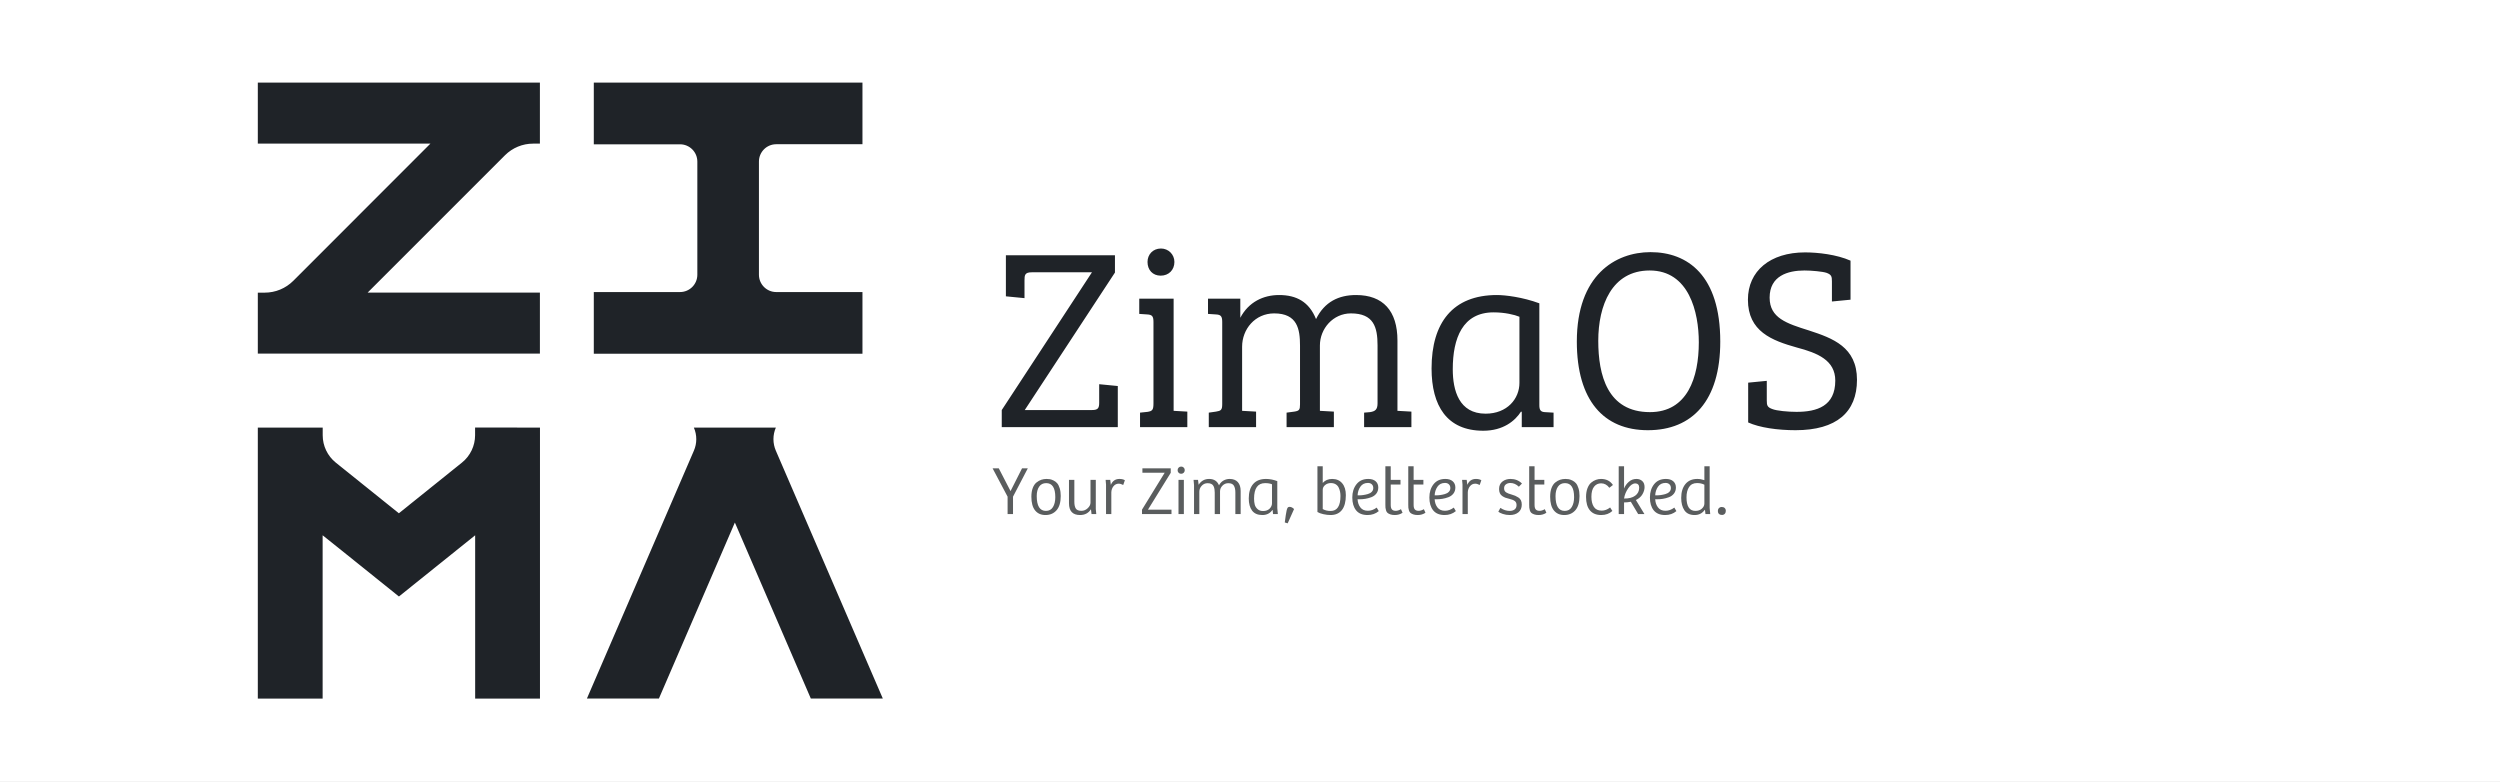
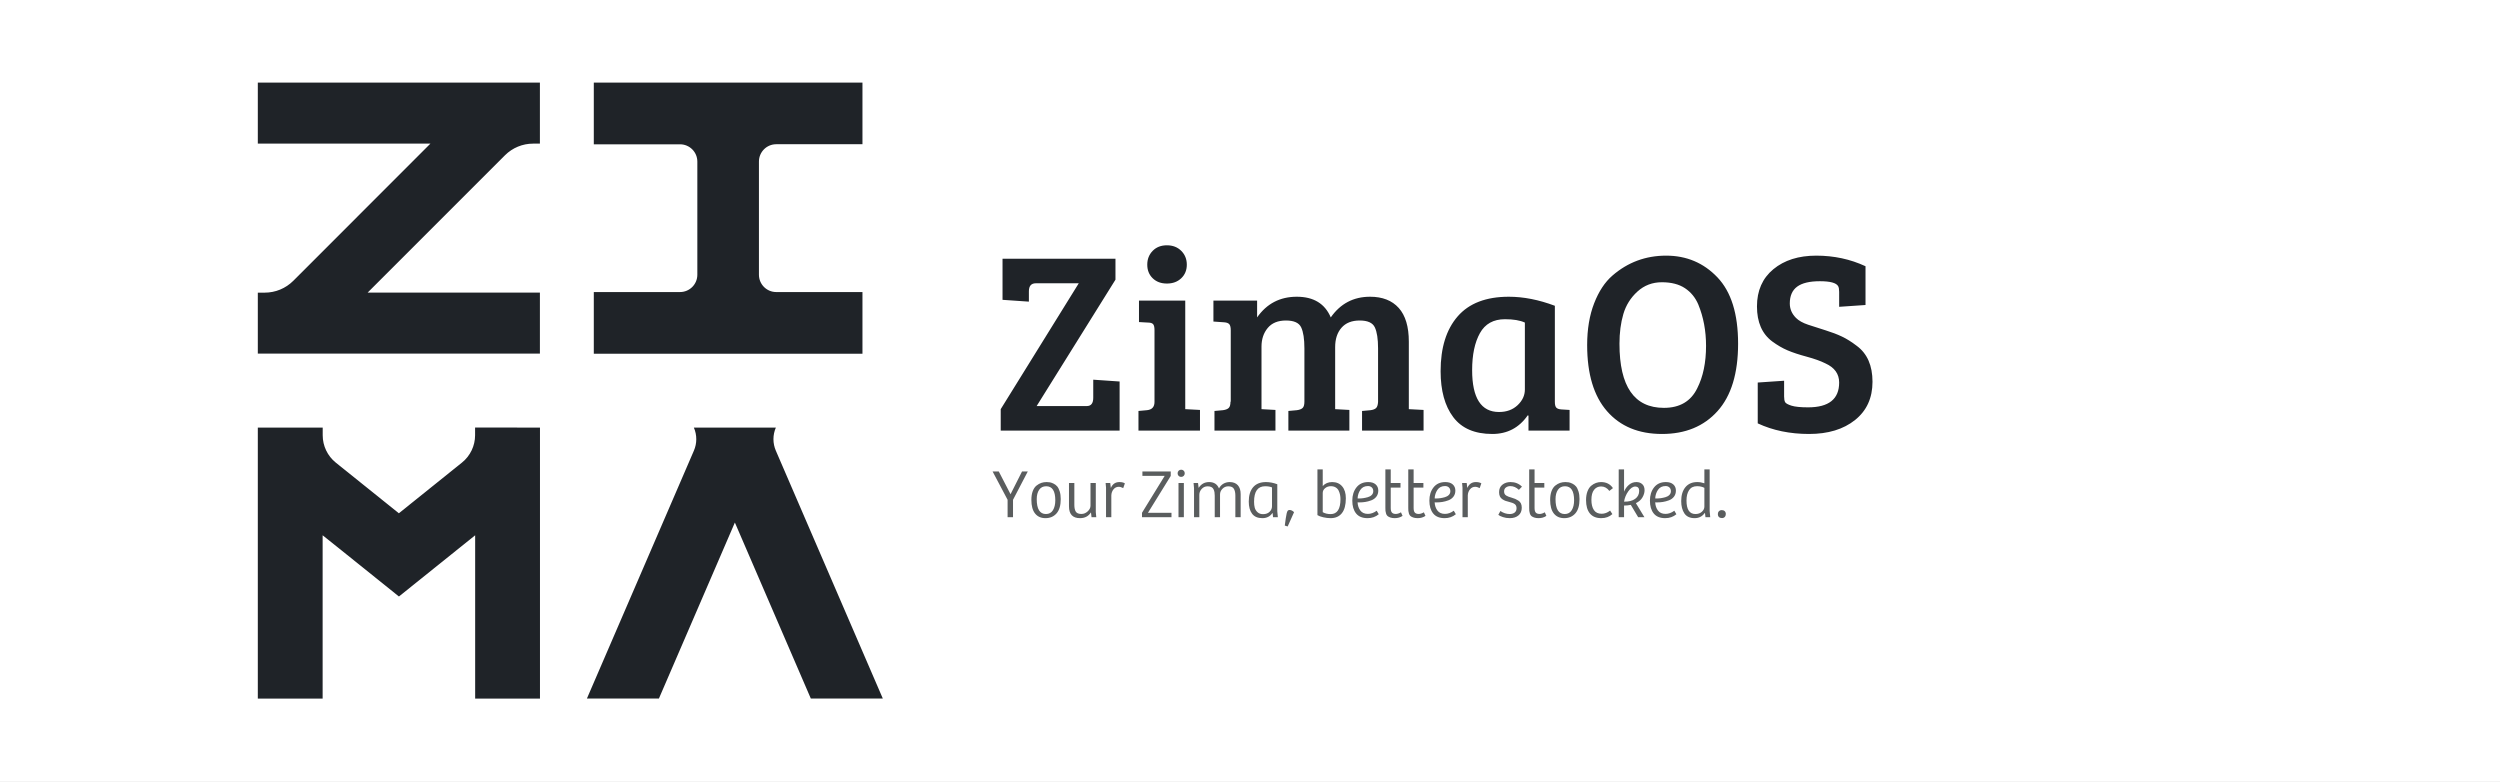
<svg xmlns="http://www.w3.org/2000/svg" viewBox="0 0 1600 500" width="1600" height="500" role="img" aria-label="ZimaOS: Your Zima, better stocked.">
  <rect width="1600" height="500" fill="#ffffff" />
  <g transform="translate(70.65,-36.71) scale(8.95955)">
    <path fill-rule="evenodd" clip-rule="evenodd" fill="#1f2328" d="M10.531 25.002V29.354H30.681V24.997H18.377L28.189 15.186C28.726 14.654 29.44 14.357 30.197 14.357H30.681V10H10.531V14.357H22.859L13.067 24.154C12.52 24.7 11.792 25.002 11.015 25.002H10.531ZM46.822 34.641H47.536C47.306 35.168 47.306 35.767 47.536 36.294L55.176 53.995H50.033L44.608 41.423L39.182 53.995H34.039L41.679 36.294C41.909 35.767 41.909 35.168 41.679 34.641H46.822ZM29.052 34.637H26.051V35.188C26.051 35.945 25.706 36.664 25.116 37.139L20.606 40.762L16.101 37.144C15.511 36.669 15.166 35.95 15.166 35.193V34.642H10.531V54.001H15.161V42.334L16.911 43.734L20.611 46.706L24.306 43.739L26.056 42.334V54.001H30.686V34.642H29.056L29.052 34.637ZM46.327 15.637V23.718V23.722C46.327 24.408 46.883 24.959 47.563 24.959H53.722V29.364H34.531V24.959H40.69C41.376 24.959 41.927 24.403 41.927 23.722V15.641C41.927 14.956 41.371 14.405 40.69 14.405H34.531V10H53.722V14.4H47.563C46.878 14.4 46.327 14.956 46.327 15.637Z" />
  </g>
-   <g transform="translate(635.00,273.35)">
-     <path d="M78.57-98.92L78.57-110L8.77-110L8.77-83.70L20.68-82.54L20.68-93.79C20.68-97.26 20.84-99.08 25.31-99.08L63.85-99.08L6.12-10.92L6.12 0L80.39 0L80.39-26.30L68.48-27.46L68.48-15.71C68.48-12.24 67.82-10.92 63.85-10.92L20.84-10.92M116.12-82.21L94.12-82.21L94.12-72.45L99.08-72.12C102.23-71.95 103.22-71.13 103.22-67.32L103.22-15.22C103.22-11.08 102.56-10.26 99.41-9.76L94.62-9.26L94.62 0L124.89 0L124.89-9.92L116.12-10.42M99.41-105.70C99.41-100.57 102.72-96.93 107.85-96.93C112.98-96.93 116.62-100.57 116.62-105.70C116.62-110.50 112.81-114.30 108.02-114.30C102.89-114.30 99.41-110.50 99.41-105.70M158.80-82.21L138.12-82.21L138.12-72.45L143.08-72.12C146.23-71.95 147.22-71.13 147.22-67.32L147.22-14.72C147.22-10.92 146.39-10.42 143.25-9.92L138.62-9.26L138.62 0L168.89 0L168.89-9.92L159.95-10.42L159.95-51.44C159.95-62.69 168.23-72.78 180.47-72.78C195.35-72.78 197.01-62.69 197.01-52.11L197.01-14.56C197.01-11.08 196.51-10.42 193.37-9.92L188.41-9.26L188.41 0L218.68 0L218.68-9.92L209.74-10.42L209.74-52.27C209.74-63.02 218.18-72.78 229.59-72.78C244.15-72.78 246.63-64.02 246.63-52.27L246.63-15.22C246.63-11.08 244.98-10.09 241.83-9.59L238.03-9.26L238.03 0L268.30 0L268.30-9.92L259.37-10.42L259.37-55.41C259.37-74.44 250.11-84.53 232.90-84.53C221.82-84.53 212.72-80.23 207.26-69.14C202.80-80.23 194.69-84.53 183.61-84.53C173.52-84.53 164.09-80.06 158.80-69.97M350.18-79.23C339.43-83.20 328.35-84.53 323.05-84.53C294.77-84.53 281.20-66.83 281.20-37.55C281.20-13.73 290.96 2.32 314.29 2.32C327.02 2.32 334.63-3.97 338.44-9.92L338.93-9.76L338.93 0L359.28 0L359.28-9.26L353.65-9.59C351.01-9.76 350.18-10.92 350.18-14.06M337.44-28.29C337.44-18.20 329.67-8.60 315.77-8.60C298.74-8.60 294.77-23.49 294.77-37.05C294.77-56.90 301.05-73.44 320.90-73.44C328.02-73.44 334.30-71.95 337.44-70.63M465.97-54.75C465.97-97.10 445.13-111.98 421.31-111.98C398.81-111.98 374.17-97.26 374.17-54.75C374.17-17.04 391.37 1.98 419.65 1.98C448.11 1.98 465.97-16.87 465.97-54.75M387.89-55.25C387.89-77.74 396.50-100.24 420.81-100.24C445.95-100.24 452.24-73.61 452.24-54.26C452.24-31.76 444.96-9.59 420.98-9.59C393.68-9.59 387.89-33.41 387.89-55.25M514.11 1.98C540.41 1.98 553.47-9.59 553.47-30.27C553.47-51.28 537.92-56.90 522.71-61.86C508.48-66.33 497.56-69.80 497.56-82.87C497.56-96.77 509.14-100.24 519.89-100.24C524.36-100.24 531.47-99.58 533.95-98.75C537.10-97.59 537.43-96.44 537.43-93.29L537.43-80.39L549.34-81.55L549.34-106.53C540.41-110.50 528.33-111.82 520.23-111.82C497.89-111.82 483.67-99.91 483.67-81.55C483.67-61.20 499.05-55.41 514.93-50.95C528.17-47.47 539.58-42.84 539.58-29.77C539.58-13.40 527.83-9.76 514.77-9.76C509.47-9.76 502.03-10.42 499.22-11.58C496.08-12.74 495.74-13.89 495.74-17.04L495.74-29.61L483.83-28.45L483.83-2.98C491.11 0.33 502.69 1.98 514.11 1.98" fill="#1f2328" />
+   <g transform="translate(635.00,275.59)">
+     <path d="M78.90-110L78.90-96.60L28.45-15.71L60.54-15.71Q64.68-15.71 64.68-21.01L64.68-32.59L81.55-31.43L81.55 0L5.46 0L5.46-13.73L55.41-94.29L27.95-94.29Q23.49-94.29 23.49-89.16L23.49-82.54L6.62-83.70L6.62-110L78.90-110M93.95-83.20L123.56-83.20L123.56-13.73L132.99-13.23L132.99 0L93.62 0L93.62-12.57L99.08-13.07Q103.88-13.56 103.88-18.36L103.88-64.35Q103.88-67.16 102.97-68.15Q102.06-69.14 99.74-69.14L93.95-69.47L93.95-83.20M102.72-97.51Q99.25-100.90 99.25-106.20Q99.25-111.49 102.72-115.05Q106.20-118.60 111.82-118.60Q117.44-118.60 121-115.05Q124.56-111.49 124.56-106.20Q124.56-100.90 121-97.51Q117.44-94.12 111.82-94.12Q106.20-94.12 102.72-97.51M148.54-69.31L141.59-69.80L141.59-83.20L169.55-83.20L169.55-72.45Q178.81-85.68 194.94-85.68Q211.07-85.68 216.69-72.45Q225.95-85.68 241.83-85.68Q253.74-85.68 260.20-78.49Q266.65-71.29 266.65-56.90L266.65-13.73L276.08-13.23L276.08 0L236.71 0L236.71-12.57L242.17-13.07Q244.65-13.40 245.72-14.47Q246.80-15.55 246.96-18.36L246.96-52.60Q246.96-61.70 244.89-66.08Q242.83-70.47 235.22-70.47Q227.61-70.47 223.56-65.83Q219.50-61.20 219.50-53.43L219.50-13.73L228.60-13.23L228.60 0L189.56 0L189.56-12.57L195.02-13.07Q197.50-13.40 198.66-14.47Q199.82-15.55 199.82-18.53L199.82-52.60Q199.82-61.70 197.75-66.08Q195.68-70.47 187.99-70.47Q180.30-70.47 176.33-65.67Q172.36-60.87 172.36-53.76L172.36-13.73L181.29-13.23L181.29 0L142.26 0L142.26-12.57L147.71-13.07Q150.20-13.40 151.35-14.47Q152.51-15.55 152.51-18.53L152.68-18.53L152.68-64.18Q152.68-66.99 151.77-68.07Q150.86-69.14 148.54-69.31M360.11-79.89L360.11-18.36Q360.11-15.71 361.02-14.72Q361.92-13.73 364.24-13.56L369.53-13.23L369.53 0L343.23 0L343.23-9.59L342.74-9.76Q334.47 2.15 320.08 2.15Q303.20 2.15 295.10-8.60Q286.99-19.35 286.99-38.05Q286.99-60.54 297.91-73.11Q308.83-85.68 330.66-85.68Q344.72-85.68 360.11-79.89M340.92-26.30L340.92-69.14Q336.29-71.29 328.18-71.29Q317.10-71.29 312.14-62.36Q307.17-53.43 307.17-38.71Q307.17-11.91 324.38-11.91Q331.65-11.91 336.29-16.29Q340.92-20.68 340.92-26.30M431.32-111.98Q450.92-111.98 464.15-98.09Q477.38-84.20 477.38-55.66Q477.38-27.13 464.23-12.49Q451.08 2.15 428.67 2.15Q406.26 2.15 393.52-12.41Q380.78-26.96 380.78-54.75Q380.78-69.97 385.25-81.47Q389.71-92.96 396.99-99.25Q411.71-111.98 431.32-111.98M401.46-55.58Q401.46-14.56 429.91-14.56Q445.13-14.56 451.25-27.13Q456.87-38.21 456.87-54.26Q456.87-68.65 451.91-80.72Q449.10-87.34 443.39-91.14Q437.68-94.95 428.59-94.95Q419.49-94.95 412.95-88.99Q406.42-83.04 403.94-74.60Q401.46-66.17 401.46-55.58M522.21-14.89Q542.06-14.89 542.06-30.77Q542.06-39.04 533.29-43.01Q528.66-45.32 521.30-47.31Q513.94-49.29 509.06-51.36Q504.18-53.43 499.22-57.07Q489.46-64.35 489.46-79.48Q489.46-94.62 499.96-103.30Q510.47-111.98 527.42-111.98Q544.38-111.98 558.93-105.20L558.93-80.39L542.06-79.23L542.06-88.83Q542.06-91.31 541.40-92.47Q539.58-95.61 529.74-95.61Q519.89-95.61 515.18-92.14Q510.47-88.66 510.47-81.38Q510.47-76.09 514.44-72.12Q517.08-69.47 522.29-67.74Q527.50-66 533.38-64.18Q539.25-62.36 543.80-60.21Q548.35-58.06 553.31-54.26Q563.40-46.81 563.40-31.26Q563.40-15.71 552.23-6.78Q541.07 2.15 522.79 2.15Q504.51 2.15 489.95-4.63L489.95-30.77L506.83-31.92L506.83-21.83Q506.83-19.35 507.49-18.20Q508.15-17.04 511.54-15.96Q514.93-14.89 522.21-14.89" fill="#1f2328" />
  </g>
-   <g transform="translate(635.00,329)">
+   <g transform="translate(635.00,331)">
    <path d="M11.75-14.70L19.10-29.26L22.79-29.26L13.33-11.13L13.33 0L9.86 0L9.86-11.13L0.26-29.26L4.22-29.26L11.75-14.70M34.41-2.02Q37.40-2.02 38.90-4.49Q40.39-6.95 40.39-10.82Q40.39-19.80 34.58-19.80Q31.59-19.80 30.05-17.53Q28.51-15.27 28.51-11.53Q28.51-2.02 34.41-2.02M25.08-11.09Q25.08-14.34 25.96-16.68Q26.84-19.01 28.36-20.22Q29.88-21.43 31.46-21.96Q33.04-22.48 34.85-22.48Q35.95-22.48 36.96-22.31Q37.97-22.13 39.31-21.47Q40.66-20.81 41.60-19.71Q42.55-18.61 43.21-16.50Q43.87-14.39 43.87-11.57Q43.87-5.46 41.18-2.42Q38.50 0.62 34.10 0.62Q29.83 0.62 27.46-2.33Q25.08-5.28 25.08-11.09M62.92-7.35L62.92-21.87L66.31-21.87L66.31-3.21L66.62 0L63.58 0L63.23-2.99L63.14-2.99Q60.81 0.62 56.23 0.62Q49.15 0.62 49.15-6.91L49.15-21.87L52.58-21.87L52.58-7.88Q52.58-5.06 53.50-3.56Q54.43-2.07 57.11-2.07Q59.36-2.07 61.14-3.74Q62.92-5.41 62.92-7.35M76.25-13.95L76.25 0L72.86 0L72.86-18.88L72.60-21.87L75.55-21.87L75.94-18.70Q77.57-22.48 81.44-22.48Q83.60-22.48 84.92-21.65L83.86-18.61Q82.28-19.45 81-19.45Q78.98-19.45 77.66-17.84Q76.34-16.24 76.25-13.95M114.27-29.26L114.27-26.40L99.70-2.82L114.75-2.82L114.75 0L95.88 0L95.88-2.82L110.40-26.44L96.14-26.44L96.14-29.26L114.27-29.26M122.67-21.87L122.67 0L119.24 0L119.24-21.87L122.67-21.87M118.67-28.12Q118.67-29.08 119.33-29.74Q119.99-30.40 120.96-30.40Q121.92-30.40 122.58-29.74Q123.24-29.08 123.24-28.12Q123.24-27.10 122.58-26.44Q121.92-25.78 120.91-25.78Q119.94-25.78 119.31-26.44Q118.67-27.10 118.67-28.12M132.57-14.30L132.57 0L129.18 0L129.18-18.57L128.88-21.87L131.74-21.87L132.13-18.74Q134.51-22.48 138.86-22.48Q143.48-22.48 145.16-18.39Q146.17-20.37 147.99-21.43Q149.82-22.48 151.98-22.48Q155.36-22.48 157.19-20.48Q159.02-18.48 159.02-14.74L159.02 0L155.63 0L155.63-13.82Q155.63-16.59 154.68-18.17Q153.74-19.76 151.10-19.76Q148.90-19.76 147.36-18.17Q145.82-16.59 145.82-14.52L145.82 0L142.43 0L142.43-13.77Q142.43-15 142.27-15.93Q142.12-16.85 141.70-17.80Q141.28-18.74 140.32-19.25Q139.35-19.76 137.90-19.76Q135.61-19.76 134.09-18.11Q132.57-16.46 132.57-14.30M182.47-21.08L182.47-3.83L182.82 0L179.74 0L179.48-2.60L179.34-2.64Q177.10 0.62 172.92 0.62Q168.48 0.62 166.34-2.20Q164.21-5.02 164.21-9.99Q164.21-15.93 167.02-19.21Q169.84-22.48 175.25-22.48Q178.73-22.48 182.47-21.08M179.08-6.95L179.08-19.05Q177.41-19.80 174.68-19.80Q167.60-19.80 167.60-9.86Q167.60-7.70 168.04-6.05Q168.48-4.40 169.84-3.17Q171.20-1.94 173.36-1.94Q176-1.94 177.54-3.45Q179.08-4.97 179.08-6.95M193.20-3.21L189.11 5.94L187.26 5.37Q187.92 0 188.45-2.33Q188.72-3.56 189.11-4.09Q189.51-4.62 190.26-4.62Q191.80-4.62 193.20-3.21M208.16-1.32L208.16-30.58L211.55-30.58L211.55-19.93Q213.84-22.48 217.58-22.48Q221.67-22.48 224-19.71Q226.34-16.94 226.34-12.10Q226.34-5.76 223.81-2.57Q221.28 0.62 216.57 0.62Q214.37 0.62 211.93 0.07Q209.48-0.48 208.16-1.32M211.55-15.49L211.55-3.21Q213.66-1.98 216.61-1.98Q222.90-1.98 222.90-11.57Q222.90-12.98 222.64-14.30Q222.38-15.62 221.76-16.94Q221.14-18.26 219.85-19.05Q218.55-19.84 216.74-19.84Q214.63-19.84 213.09-18.59Q211.55-17.34 211.55-15.49M240.68-22.48Q243.72-22.48 245.41-20.99Q247.10-19.49 247.10-17.03Q247.10-14.74 245.87-13.13Q244.64-11.53 242.62-10.78Q240.59-10.03 238.77-9.75Q236.94-9.46 235-9.46Q234.78-9.46 234.41-9.48Q234.04-9.50 233.86-9.50Q233.99-6.42 235.62-4.27Q237.25-2.11 240.46-2.11Q243.36-2.11 246.09-4.14L247.41-1.89Q244.42 0.62 240.24 0.62Q235.31 0.62 232.89-2.40Q230.47-5.41 230.47-10.60Q230.47-15.71 233.16-19.10Q235.84-22.48 240.68-22.48M243.89-16.63Q243.89-18.17 242.95-19.05Q242-19.93 240.50-19.93Q237.29-19.93 235.64-17.51Q233.99-15.09 233.86-12.01Q233.99-12.01 234.28-11.99Q234.56-11.97 234.74-11.97Q236.10-11.97 237.47-12.17Q238.83-12.36 240.39-12.80Q241.96-13.24 242.92-14.23Q243.89-15.22 243.89-16.63M251.64-5.98L251.64-30.58L255.07-30.58L255.07-21.87L261.32-21.87L261.32-18.92L255.07-18.92L255.07-5.90Q255.07-3.78 255.86-2.93Q256.65-2.07 258.28-2.07Q259.82-2.07 261.62-3.12L262.64-0.84Q260.52 0.62 257.66 0.62Q255.99 0.62 254.80 0.20Q253.62-0.22 253-0.77Q252.38-1.32 252.08-2.31Q251.77-3.30 251.70-4.03Q251.64-4.75 251.64-5.98M266.29-5.98L266.29-30.58L269.72-30.58L269.72-21.87L275.97-21.87L275.97-18.92L269.72-18.92L269.72-5.90Q269.72-3.78 270.51-2.93Q271.30-2.07 272.93-2.07Q274.47-2.07 276.28-3.12L277.29-0.84Q275.18 0.62 272.32 0.62Q270.64 0.62 269.46 0.20Q268.27-0.22 267.65-0.77Q267.04-1.32 266.73-2.31Q266.42-3.30 266.35-4.03Q266.29-4.75 266.29-5.98M290-22.48Q293.04-22.48 294.73-20.99Q296.43-19.49 296.43-17.03Q296.43-14.74 295.20-13.13Q293.96-11.53 291.94-10.78Q289.92-10.03 288.09-9.75Q286.26-9.46 284.33-9.46Q284.11-9.46 283.73-9.48Q283.36-9.50 283.18-9.50Q283.32-6.42 284.94-4.27Q286.57-2.11 289.78-2.11Q292.69-2.11 295.42-4.14L296.74-1.89Q293.74 0.62 289.56 0.62Q284.64 0.62 282.22-2.40Q279.80-5.41 279.80-10.60Q279.80-15.71 282.48-19.10Q285.16-22.48 290-22.48M293.22-16.63Q293.22-18.17 292.27-19.05Q291.32-19.93 289.83-19.93Q286.62-19.93 284.97-17.51Q283.32-15.09 283.18-12.01Q283.32-12.01 283.60-11.99Q283.89-11.97 284.06-11.97Q285.43-11.97 286.79-12.17Q288.16-12.36 289.72-12.80Q291.28-13.24 292.25-14.23Q293.22-15.22 293.22-16.63M304.39-13.95L304.39 0L301 0L301-18.88L300.74-21.87L303.69-21.87L304.08-18.70Q305.71-22.48 309.58-22.48Q311.74-22.48 313.06-21.65L312-18.61Q310.42-19.45 309.14-19.45Q307.12-19.45 305.80-17.84Q304.48-16.24 304.39-13.95M323.93-1.50L325.25-3.96Q328.06-2.02 331.23-2.02Q333.17-2.02 334.38-2.97Q335.59-3.92 335.59-5.76Q335.59-7.52 334.44-8.36Q333.30-9.20 331.06-9.72Q329.52-10.08 328.50-10.45Q327.49-10.82 326.46-11.53Q325.42-12.23 324.92-13.33Q324.41-14.43 324.41-16.02Q324.41-19.14 326.55-20.81Q328.68-22.48 331.76-22.48Q336.12-22.48 339.06-19.54L337.08-17.51Q334.58-19.89 331.63-19.89Q330-19.89 328.81-19.03Q327.62-18.17 327.62-16.50Q327.62-15.58 327.95-14.92Q328.28-14.26 329.08-13.79Q329.87-13.33 330.44-13.13Q331.01-12.94 332.29-12.54Q333.92-12.06 334.75-11.70Q335.59-11.35 336.73-10.63Q337.88-9.90 338.40-8.78Q338.93-7.66 338.93-6.07Q338.93-2.90 336.82-1.14Q334.71 0.62 331.28 0.62Q328.86 0.62 326.83-0.07Q324.81-0.75 323.93-1.50M343.68-5.98L343.68-30.58L347.12-30.58L347.12-21.87L353.36-21.87L353.36-18.92L347.12-18.92L347.12-5.90Q347.12-3.78 347.91-2.93Q348.70-2.07 350.33-2.07Q351.87-2.07 353.67-3.12L354.68-0.84Q352.57 0.62 349.71 0.62Q348.04 0.62 346.85 0.20Q345.66-0.22 345.05-0.77Q344.43-1.32 344.12-2.31Q343.82-3.30 343.75-4.03Q343.68-4.75 343.68-5.98M366.43-2.02Q369.42-2.02 370.92-4.49Q372.42-6.95 372.42-10.82Q372.42-19.80 366.61-19.80Q363.62-19.80 362.08-17.53Q360.54-15.27 360.54-11.53Q360.54-2.02 366.43-2.02M357.10-11.09Q357.10-14.34 357.98-16.68Q358.86-19.01 360.38-20.22Q361.90-21.43 363.48-21.96Q365.07-22.48 366.87-22.48Q367.97-22.48 368.98-22.31Q370-22.13 371.34-21.47Q372.68-20.81 373.63-19.71Q374.57-18.61 375.23-16.50Q375.89-14.39 375.89-11.57Q375.89-5.46 373.21-2.42Q370.52 0.62 366.12 0.62Q361.86 0.62 359.48-2.33Q357.10-5.28 357.10-11.09M390.06-2.20Q392.92-2.20 395.47-4.22L396.92-1.98Q394.06 0.62 389.80 0.62Q385.04 0.62 382.56-2.35Q380.07-5.32 380.07-10.96Q380.07-14.12 380.97-16.50Q381.88-18.88 383.35-20.11Q384.82-21.34 386.41-21.91Q387.99-22.48 389.66-22.48Q394.68-22.48 397.28-18.61L394.99-16.81Q392.83-19.67 389.71-19.67Q386.89-19.67 385.20-17.51Q383.50-15.36 383.50-11.09Q383.50-6.95 385.09-4.58Q386.67-2.20 390.06-2.20M417.52-17.25Q417.52-15.05 416.20-12.72Q414.88-10.38 411.97-8.98L417.43 0L413.42 0L408.72-7.88Q406.60-7.44 404.40-7.44L404.40 0L400.97 0L400.97-30.58L404.40-30.58L404.40-16.32Q405.37-18.83 407.46-20.66Q409.55-22.48 412.32-22.48Q414.57-22.48 416.04-21.14Q417.52-19.80 417.52-17.25M414.08-16.90Q414.08-18.22 413.42-18.92Q412.76-19.62 411.62-19.62Q409.24-19.62 407.09-16.54Q404.93-13.46 404.40-9.94Q408.89-9.86 411.49-11.73Q414.08-13.60 414.08-16.90M431.16-22.48Q434.19-22.48 435.89-20.99Q437.58-19.49 437.58-17.03Q437.58-14.74 436.35-13.13Q435.12-11.53 433.09-10.78Q431.07-10.03 429.24-9.75Q427.42-9.46 425.48-9.46Q425.26-9.46 424.89-9.48Q424.51-9.50 424.34-9.50Q424.47-6.42 426.10-4.27Q427.72-2.11 430.94-2.11Q433.84-2.11 436.57-4.14L437.89-1.89Q434.90 0.62 430.72 0.62Q425.79 0.62 423.37-2.40Q420.95-5.41 420.95-10.60Q420.95-15.71 423.63-19.10Q426.32-22.48 431.16-22.48M434.37-16.63Q434.37-18.17 433.42-19.05Q432.48-19.93 430.98-19.93Q427.77-19.93 426.12-17.51Q424.47-15.09 424.34-12.01Q424.47-12.01 424.75-11.99Q425.04-11.97 425.22-11.97Q426.58-11.97 427.94-12.17Q429.31-12.36 430.87-12.80Q432.43-13.24 433.40-14.23Q434.37-15.22 434.37-16.63M451.26-22.48Q453.51-22.48 455.80-21.69L455.80-30.58L459.18-30.58L459.18-3.96L459.54 0L456.50 0L456.19-2.64L456.02-2.68Q453.68 0.62 449.55 0.62Q445.06 0.62 443.01-2.42Q440.97-5.46 440.97-10.30Q440.97-15.93 443.67-19.21Q446.38-22.48 451.26-22.48M455.80-6.73L455.80-18.79Q453.77-19.84 451.13-19.84Q447.70-19.84 446.03-17.34Q444.36-14.83 444.36-10.69Q444.36-2.02 450.08-2.02Q452.63-2.02 454.21-3.48Q455.80-4.93 455.80-6.73M464.42-1.98Q464.42-3.08 465.12-3.81Q465.83-4.53 466.93-4.53Q468.12-4.53 468.82-3.85Q469.52-3.17 469.52-2.02Q469.52-0.88 468.84-0.15Q468.16 0.57 467.06 0.57Q465.83 0.57 465.12-0.11Q464.42-0.79 464.42-1.98" fill="#5a5d5e" />
  </g>
</svg>
